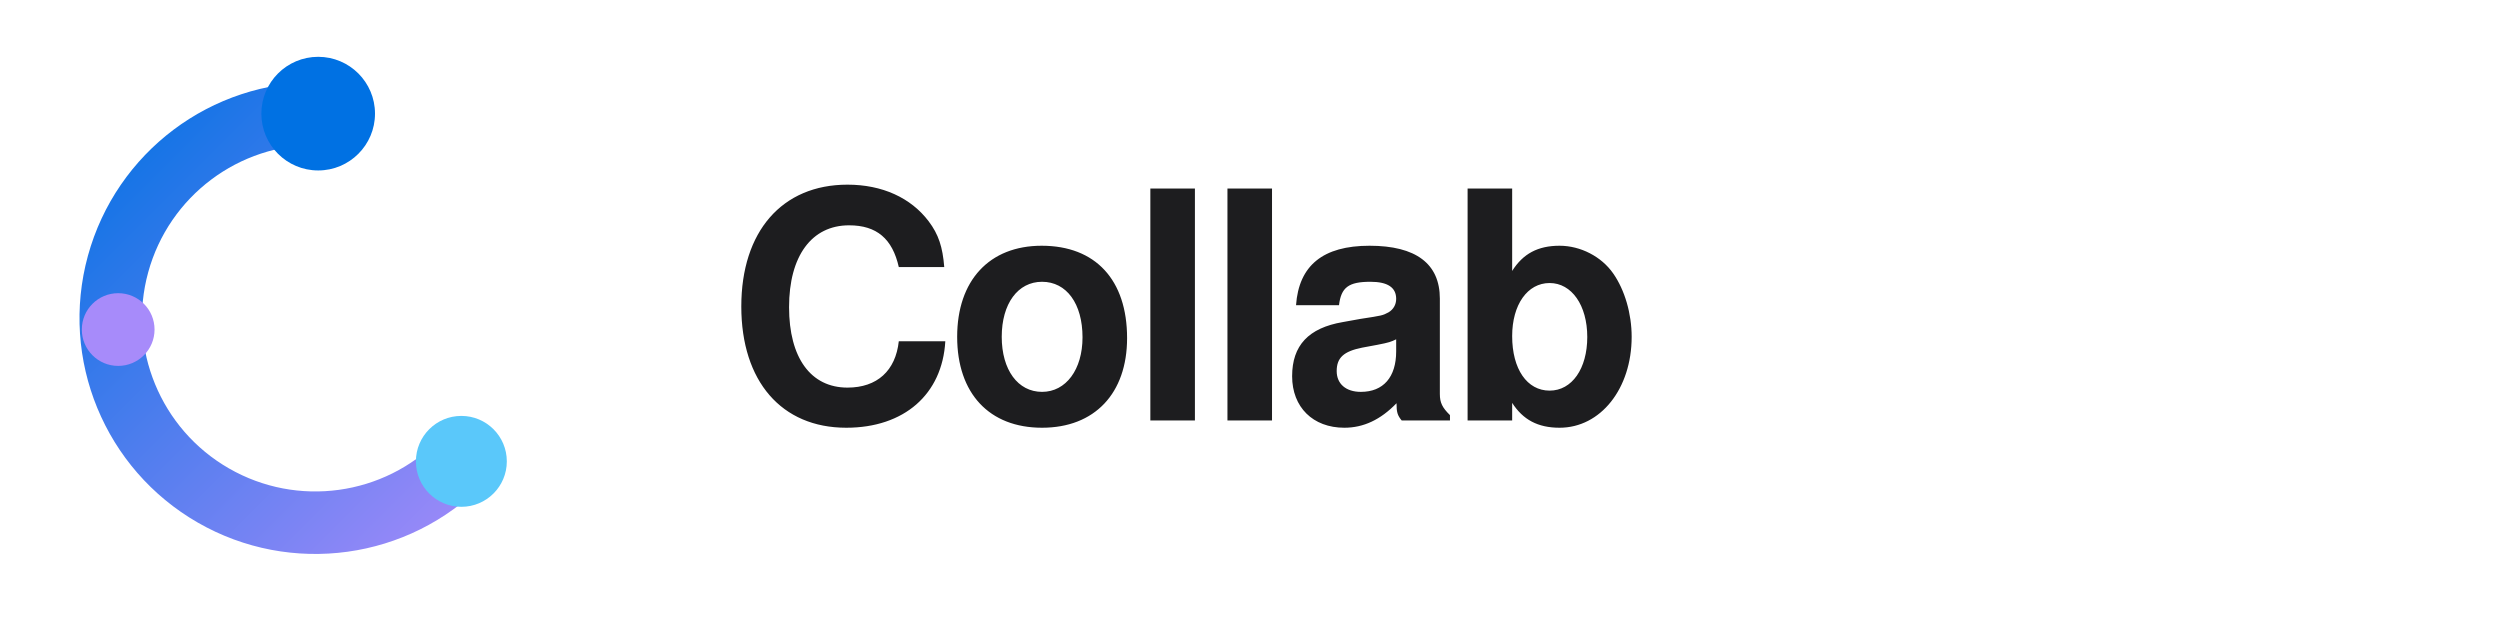
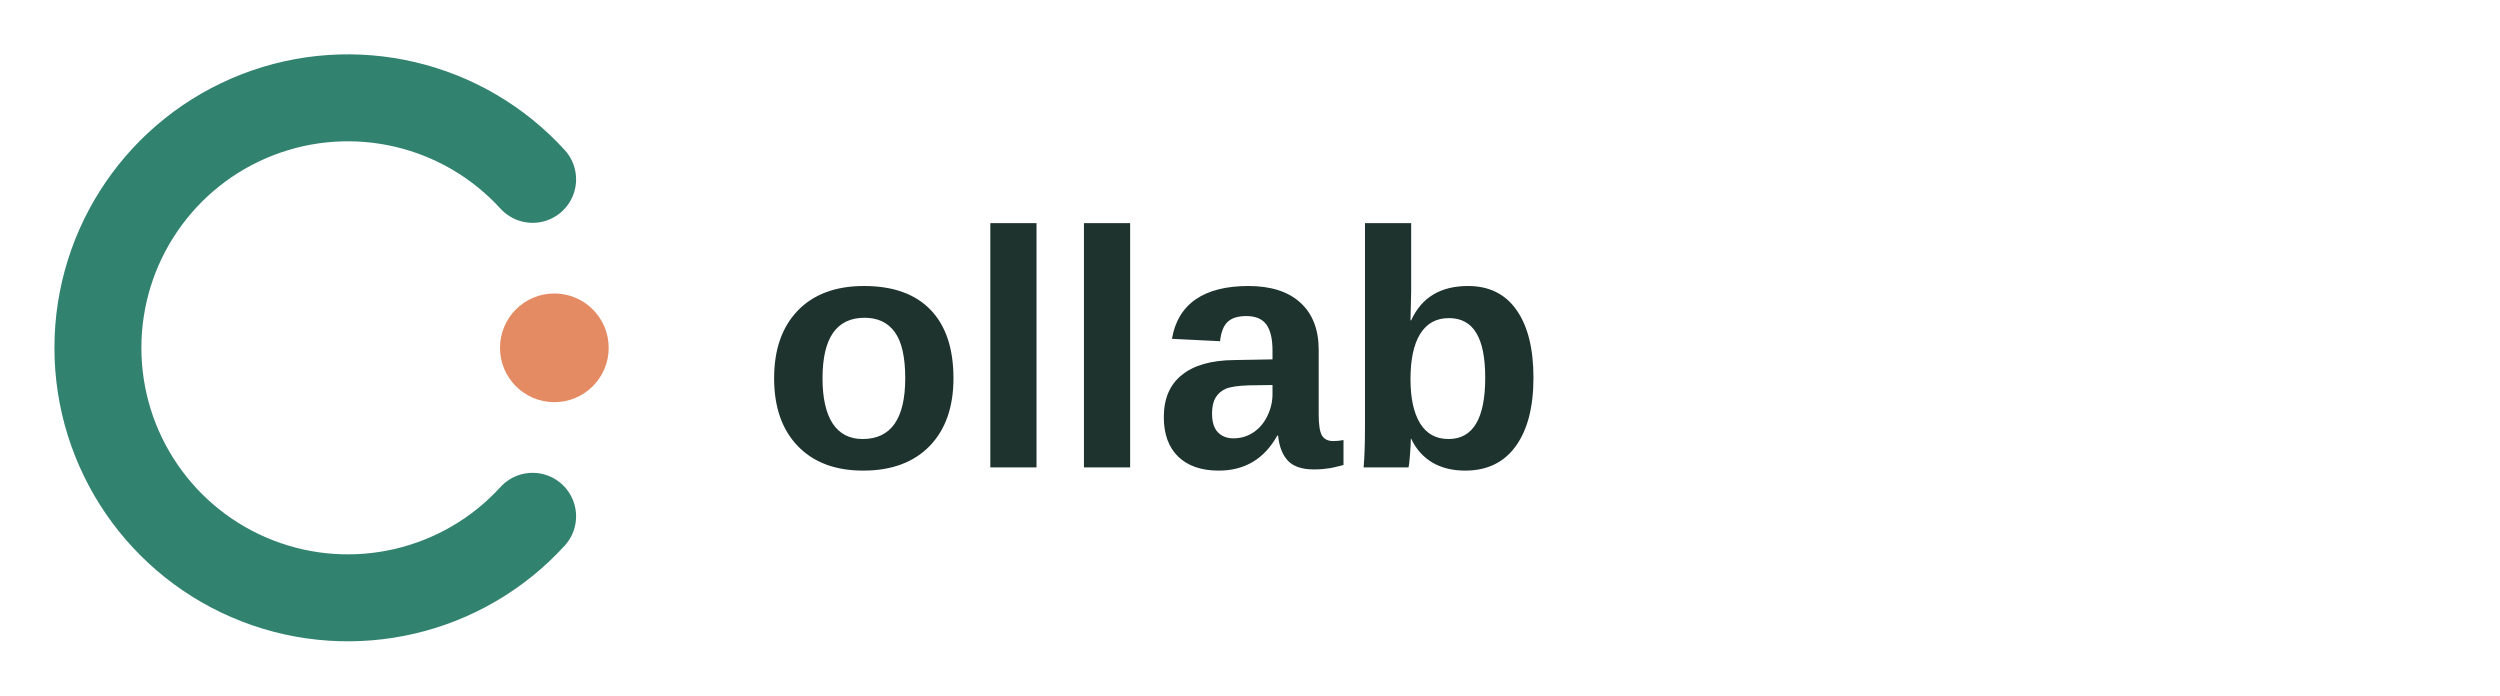
- <svg xmlns="http://www.w3.org/2000/svg" viewBox="0 0 220 56">
-   <g>
-     <path d="M28 10 A18 18 0 1 0 40.6 40.6" stroke="url(#g2)" stroke-width="5.5" stroke-linecap="round" fill="none" />
-     <circle cx="28" cy="10" r="5" fill="#0071e3" />
-     <circle cx="40.6" cy="40.6" r="4" fill="#5ac8fa" />
-     <circle cx="10.4" cy="29" r="3.2" fill="#a78bfa" />
-   </g>
-   <text x="64" y="37" font-family="-apple-system,Helvetica,Arial,sans-serif" font-size="28" font-weight="700" letter-spacing="-1" fill="#1d1d1f">Collab</text>
-   <defs>
-     <linearGradient id="g2" x1="8" y1="8" x2="46" y2="46" gradientUnits="userSpaceOnUse">
-       <stop stop-color="#0071e3" />
-       <stop offset="1" stop-color="#a78bfa" />
-     </linearGradient>
-   </defs>
+ <svg xmlns="http://www.w3.org/2000/svg" viewBox="0 0 230 64">
+   <path d="M49 16.5A23 23 0 1 0 49 47.5" transform="translate(0 0)" stroke="#328270" stroke-width="8" stroke-linecap="round" fill="none" />
+   <circle cx="51" cy="32" r="5" fill="#e58b63" />
+   <text x="70" y="43" font-family="Plus Jakarta Sans,Arial,sans-serif" font-size="31" font-weight="800" fill="#1e332d">ollab</text>
</svg>
